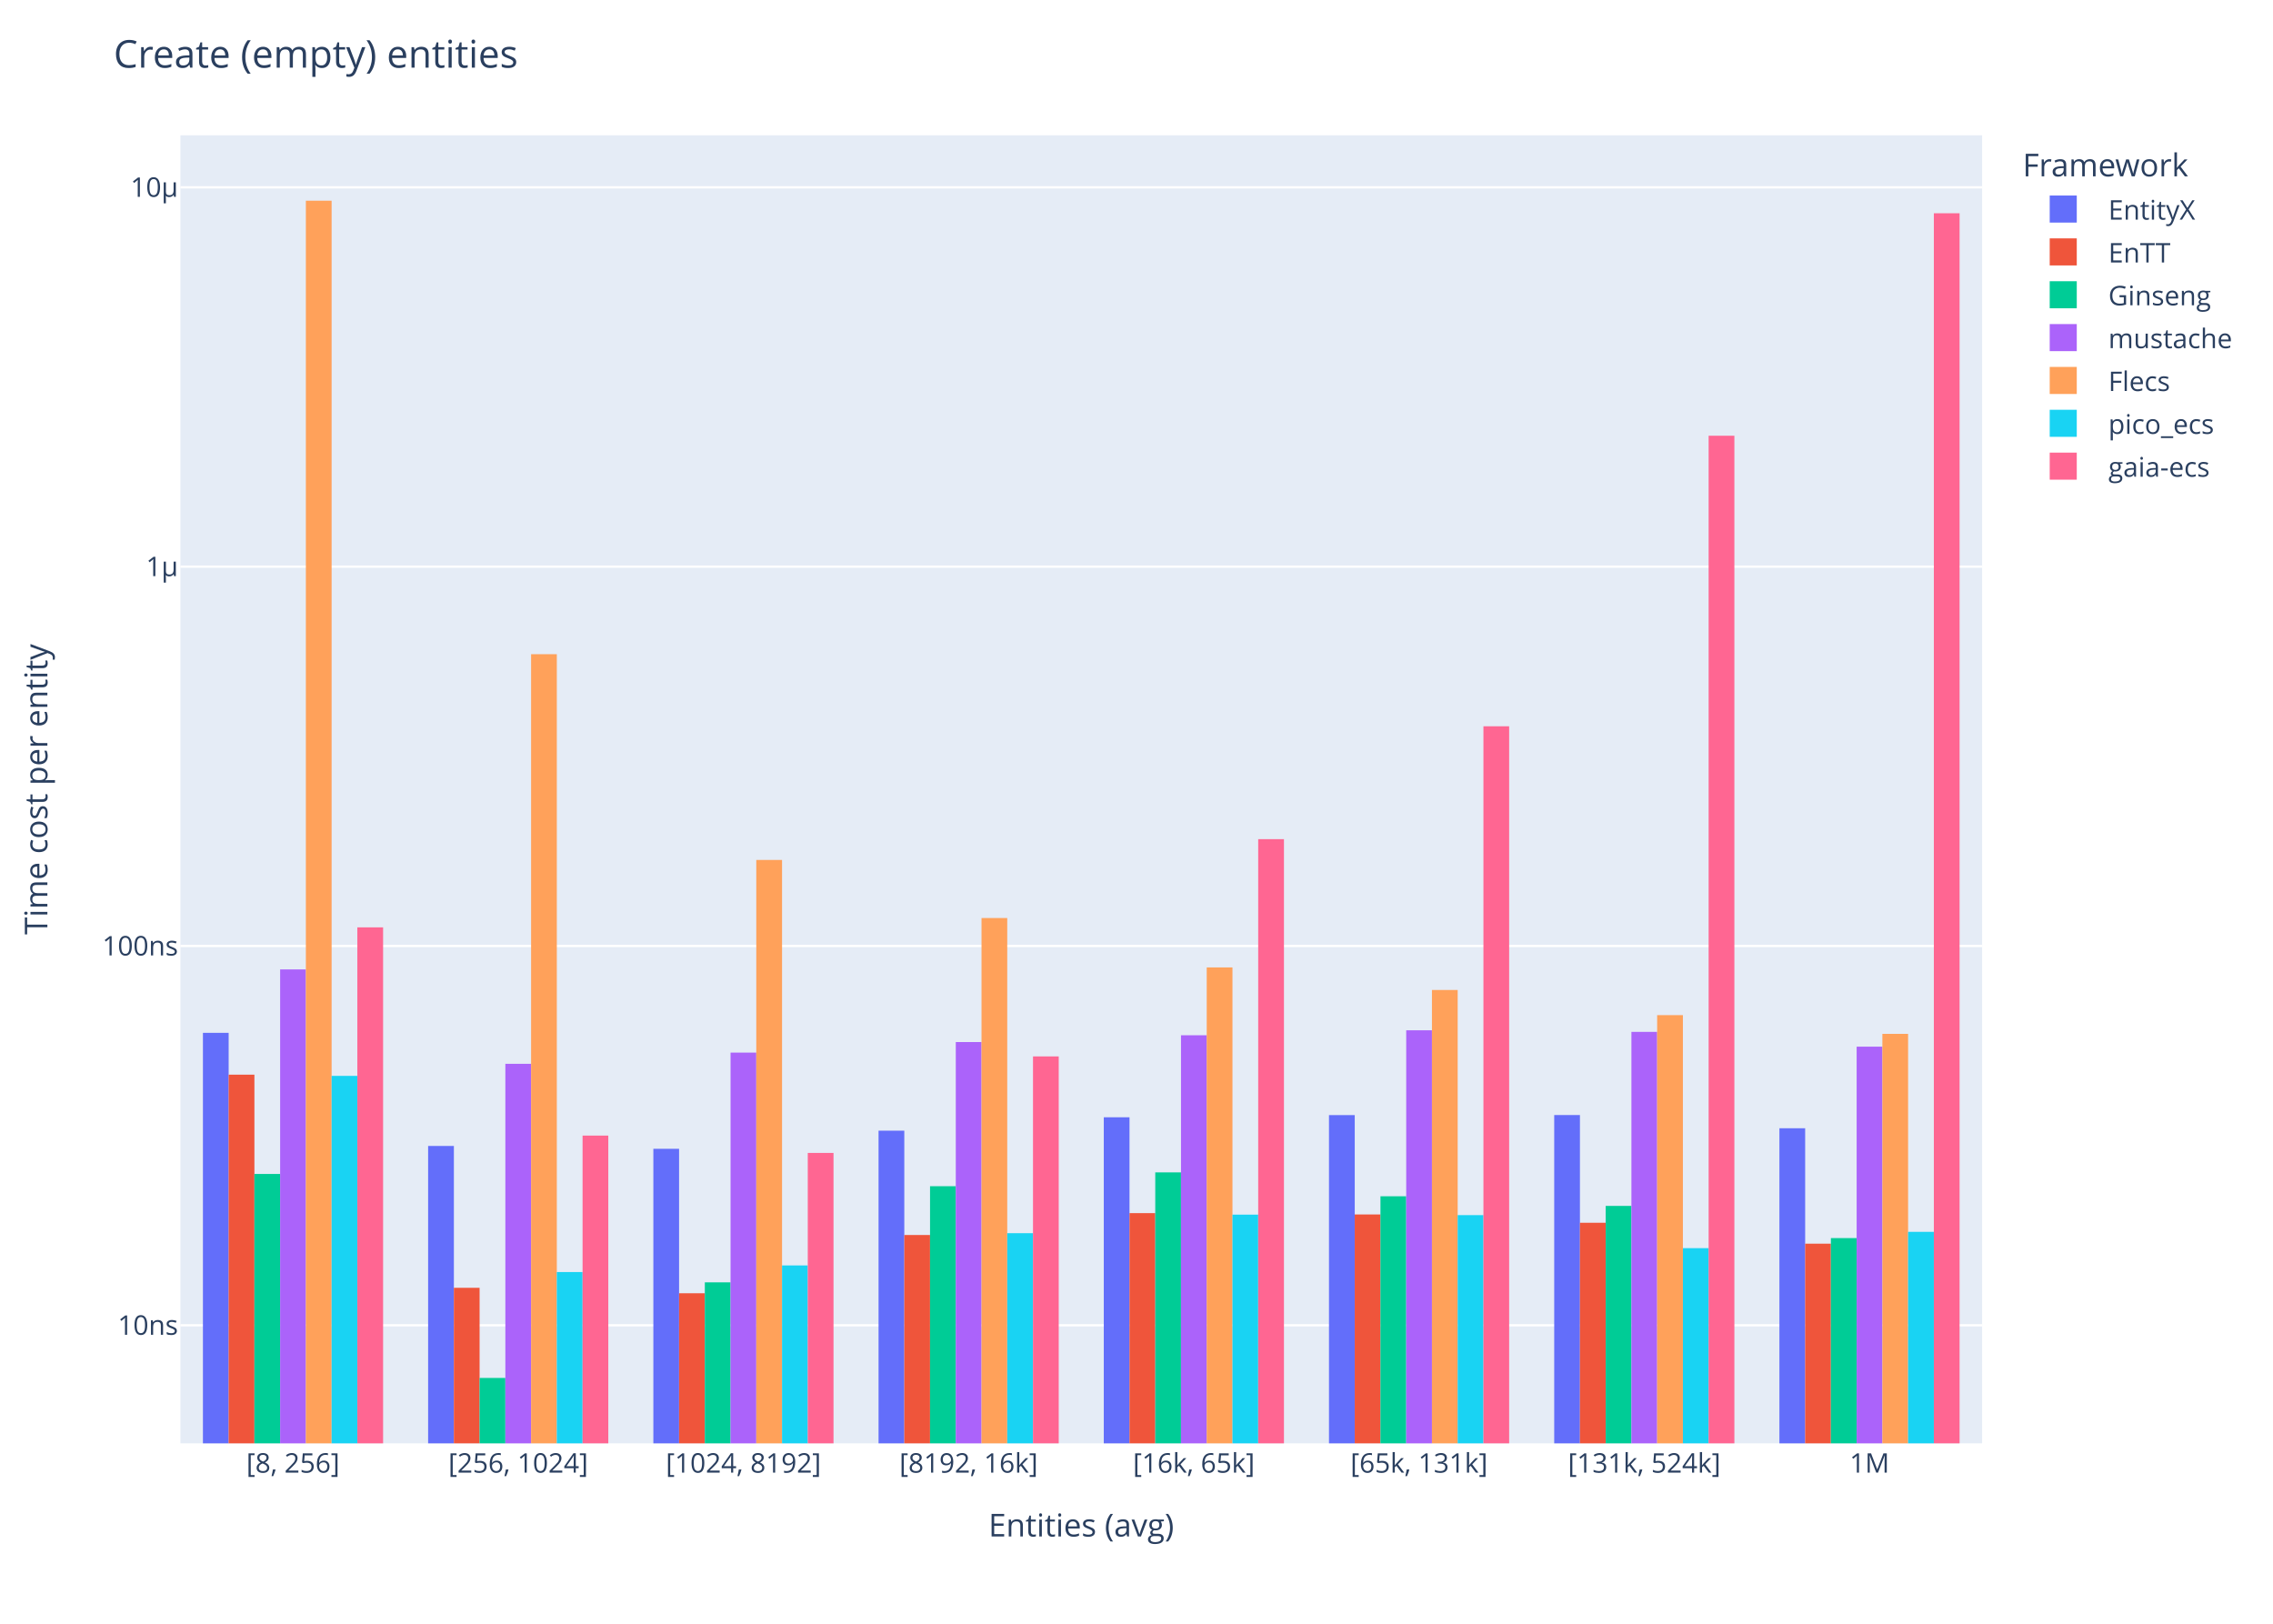
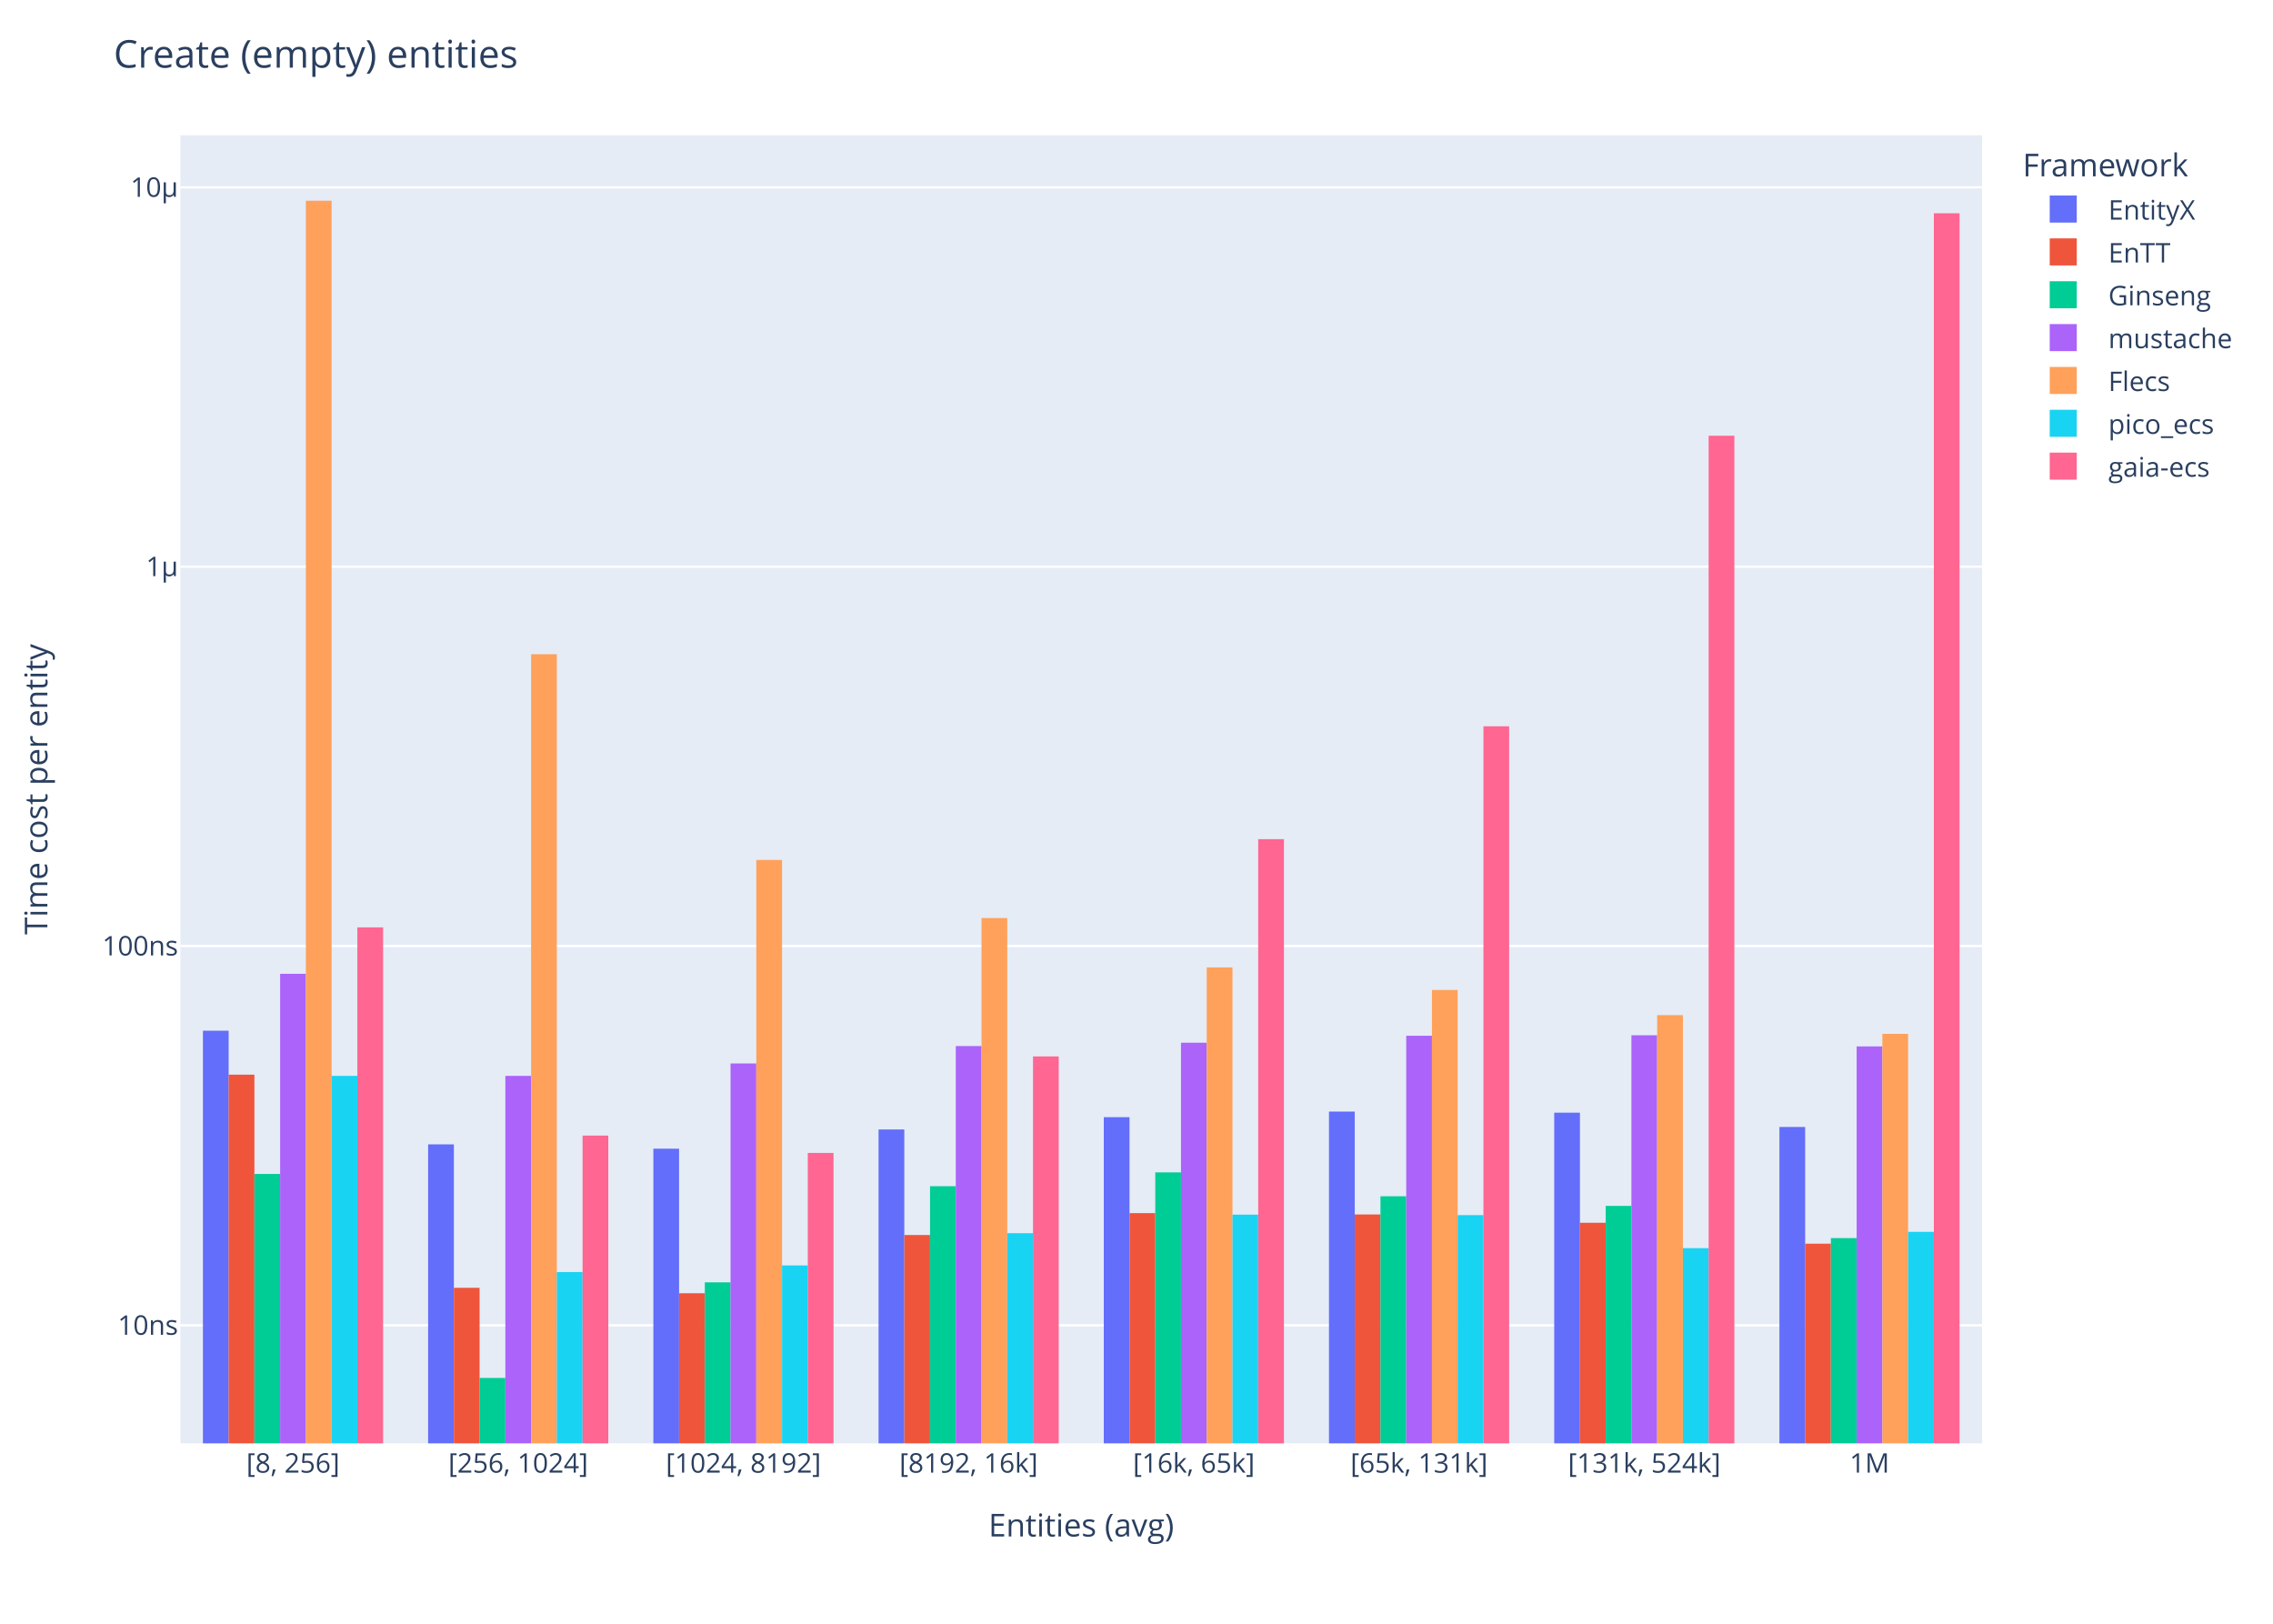
<svg xmlns="http://www.w3.org/2000/svg" class="main-svg" width="1008" height="720" style="" viewBox="0 0 1008 720">
  <rect x="0" y="0" width="1008" height="720" style="fill: rgb(255, 255, 255); fill-opacity: 1;" />
-   <defs id="defs-526327">
+   <defs id="defs-739a81">
    <g class="clips">
-       <clipPath id="clip526327xyplot" class="plotclip">
+       <clipPath id="clip739a81xyplot" class="plotclip">
        <rect width="799" height="580" />
      </clipPath>
-       <clipPath class="axesclip" id="clip526327x">
+       <clipPath class="axesclip" id="clip739a81x">
        <rect x="80" y="0" width="799" height="720" />
      </clipPath>
-       <clipPath class="axesclip" id="clip526327y">
+       <clipPath class="axesclip" id="clip739a81y">
        <rect x="0" y="60" width="1008" height="580" />
      </clipPath>
-       <clipPath class="axesclip" id="clip526327xy">
+       <clipPath class="axesclip" id="clip739a81xy">
        <rect x="80" y="60" width="799" height="580" />
      </clipPath>
    </g>
    <g class="gradients" />
    <g class="patterns" />
  </defs>
  <g class="bglayer">
    <rect class="bg" x="80" y="60" width="799" height="580" style="fill: rgb(229, 236, 246); fill-opacity: 1; stroke-width: 0;" />
  </g>
  <g class="layer-below">
    <g class="imagelayer" />
    <g class="shapelayer" />
  </g>
  <g class="cartesianlayer">
    <g class="subplot xy">
      <g class="layer-subplot">
        <g class="shapelayer" />
        <g class="imagelayer" />
      </g>
      <g class="minor-gridlayer">
        <g class="x" />
        <g class="y" />
      </g>
      <g class="gridlayer">
        <g class="x" />
        <g class="y">
          <path class="ygrid crisp" transform="translate(0,587.66)" d="M80,0h799" style="stroke: rgb(255, 255, 255); stroke-opacity: 1; stroke-width: 1px;" />
          <path class="ygrid crisp" transform="translate(0,419.46)" d="M80,0h799" style="stroke: rgb(255, 255, 255); stroke-opacity: 1; stroke-width: 1px;" />
          <path class="ygrid crisp" transform="translate(0,251.26)" d="M80,0h799" style="stroke: rgb(255, 255, 255); stroke-opacity: 1; stroke-width: 1px;" />
          <path class="ygrid crisp" transform="translate(0,83.07)" d="M80,0h799" style="stroke: rgb(255, 255, 255); stroke-opacity: 1; stroke-width: 1px;" />
        </g>
      </g>
      <g class="zerolinelayer" />
      <path class="xlines-below" />
      <path class="ylines-below" />
      <g class="overlines-below" />
      <g class="xaxislayer-below" />
      <g class="yaxislayer-below" />
      <g class="overaxes-below" />
-       <g class="plot" transform="translate(80,60)" clip-path="url(#clip526327xyplot)">
+       <g class="plot" transform="translate(80,60)" clip-path="url(#clip739a81xyplot)">
        <g class="barlayer mlayer">
          <g class="trace bars" style="opacity: 1;">
            <g class="points">
              <g class="point">
-                 <path d="M9.99,6090V397.97H21.4V6090Z" style="vector-effect: none; opacity: 1; stroke-width: 0px; fill: rgb(99, 110, 250); fill-opacity: 1;" />
-               </g>
-               <g class="point">
-                 <path d="M109.86,6090V448.15H121.28V6090Z" style="vector-effect: none; opacity: 1; stroke-width: 0px; fill: rgb(99, 110, 250); fill-opacity: 1;" />
-               </g>
-               <g class="point">
-                 <path d="M209.74,6090V449.39H221.15V6090Z" style="vector-effect: none; opacity: 1; stroke-width: 0px; fill: rgb(99, 110, 250); fill-opacity: 1;" />
-               </g>
-               <g class="point">
-                 <path d="M309.61,6090V441.37H321.03V6090Z" style="vector-effect: none; opacity: 1; stroke-width: 0px; fill: rgb(99, 110, 250); fill-opacity: 1;" />
-               </g>
-               <g class="point">
-                 <path d="M409.49,6090V435.43H420.9V6090Z" style="vector-effect: none; opacity: 1; stroke-width: 0px; fill: rgb(99, 110, 250); fill-opacity: 1;" />
-               </g>
-               <g class="point">
-                 <path d="M509.36,6090V434.47H520.78V6090Z" style="vector-effect: none; opacity: 1; stroke-width: 0px; fill: rgb(99, 110, 250); fill-opacity: 1;" />
-               </g>
-               <g class="point">
-                 <path d="M609.24,6090V434.44H620.65V6090Z" style="vector-effect: none; opacity: 1; stroke-width: 0px; fill: rgb(99, 110, 250); fill-opacity: 1;" />
-               </g>
-               <g class="point">
-                 <path d="M709.11,6090V440.28H720.53V6090Z" style="vector-effect: none; opacity: 1; stroke-width: 0px; fill: rgb(99, 110, 250); fill-opacity: 1;" />
+                 <path d="M9.99,6090V397.05H21.4V6090Z" style="vector-effect: none; opacity: 1; stroke-width: 0px; fill: rgb(99, 110, 250); fill-opacity: 1;" />
+               </g>
+               <g class="point">
+                 <path d="M109.86,6090V447.44H121.28V6090Z" style="vector-effect: none; opacity: 1; stroke-width: 0px; fill: rgb(99, 110, 250); fill-opacity: 1;" />
+               </g>
+               <g class="point">
+                 <path d="M209.74,6090V449.35H221.15V6090Z" style="vector-effect: none; opacity: 1; stroke-width: 0px; fill: rgb(99, 110, 250); fill-opacity: 1;" />
+               </g>
+               <g class="point">
+                 <path d="M309.61,6090V440.83H321.03V6090Z" style="vector-effect: none; opacity: 1; stroke-width: 0px; fill: rgb(99, 110, 250); fill-opacity: 1;" />
+               </g>
+               <g class="point">
+                 <path d="M409.49,6090V435.37H420.9V6090Z" style="vector-effect: none; opacity: 1; stroke-width: 0px; fill: rgb(99, 110, 250); fill-opacity: 1;" />
+               </g>
+               <g class="point">
+                 <path d="M509.36,6090V432.91H520.78V6090Z" style="vector-effect: none; opacity: 1; stroke-width: 0px; fill: rgb(99, 110, 250); fill-opacity: 1;" />
+               </g>
+               <g class="point">
+                 <path d="M609.24,6090V433.37H620.65V6090Z" style="vector-effect: none; opacity: 1; stroke-width: 0px; fill: rgb(99, 110, 250); fill-opacity: 1;" />
+               </g>
+               <g class="point">
+                 <path d="M709.11,6090V439.72H720.53V6090Z" style="vector-effect: none; opacity: 1; stroke-width: 0px; fill: rgb(99, 110, 250); fill-opacity: 1;" />
              </g>
            </g>
          </g>
          <g class="trace bars" style="opacity: 1;">
            <g class="points">
              <g class="point">
                <path d="M21.4,6090V416.54H32.82V6090Z" style="vector-effect: none; opacity: 1; stroke-width: 0px; fill: rgb(239, 85, 59); fill-opacity: 1;" />
              </g>
              <g class="point">
                <path d="M121.28,6090V511.03H132.69V6090Z" style="vector-effect: none; opacity: 1; stroke-width: 0px; fill: rgb(239, 85, 59); fill-opacity: 1;" />
              </g>
              <g class="point">
                <path d="M221.15,6090V513.47H232.57V6090Z" style="vector-effect: none; opacity: 1; stroke-width: 0px; fill: rgb(239, 85, 59); fill-opacity: 1;" />
              </g>
              <g class="point">
                <path d="M321.03,6090V487.62H332.44V6090Z" style="vector-effect: none; opacity: 1; stroke-width: 0px; fill: rgb(239, 85, 59); fill-opacity: 1;" />
              </g>
              <g class="point">
                <path d="M420.9,6090V477.91H432.32V6090Z" style="vector-effect: none; opacity: 1; stroke-width: 0px; fill: rgb(239, 85, 59); fill-opacity: 1;" />
              </g>
              <g class="point">
                <path d="M520.78,6090V478.51H532.19V6090Z" style="vector-effect: none; opacity: 1; stroke-width: 0px; fill: rgb(239, 85, 59); fill-opacity: 1;" />
              </g>
              <g class="point">
                <path d="M620.65,6090V482.19H632.07V6090Z" style="vector-effect: none; opacity: 1; stroke-width: 0px; fill: rgb(239, 85, 59); fill-opacity: 1;" />
              </g>
              <g class="point">
                <path d="M720.53,6090V491.47H731.94V6090Z" style="vector-effect: none; opacity: 1; stroke-width: 0px; fill: rgb(239, 85, 59); fill-opacity: 1;" />
              </g>
            </g>
          </g>
          <g class="trace bars" style="opacity: 1;">
            <g class="points">
              <g class="point">
                <path d="M32.82,6090V460.55H44.23V6090Z" style="vector-effect: none; opacity: 1; stroke-width: 0px; fill: rgb(0, 204, 150); fill-opacity: 1;" />
              </g>
              <g class="point">
                <path d="M132.69,6090V551H144.11V6090Z" style="vector-effect: none; opacity: 1; stroke-width: 0px; fill: rgb(0, 204, 150); fill-opacity: 1;" />
              </g>
              <g class="point">
                <path d="M232.57,6090V508.61H243.98V6090Z" style="vector-effect: none; opacity: 1; stroke-width: 0px; fill: rgb(0, 204, 150); fill-opacity: 1;" />
              </g>
              <g class="point">
                <path d="M332.44,6090V465.98H343.86V6090Z" style="vector-effect: none; opacity: 1; stroke-width: 0px; fill: rgb(0, 204, 150); fill-opacity: 1;" />
              </g>
              <g class="point">
                <path d="M432.32,6090V459.85H443.73V6090Z" style="vector-effect: none; opacity: 1; stroke-width: 0px; fill: rgb(0, 204, 150); fill-opacity: 1;" />
              </g>
              <g class="point">
                <path d="M532.19,6090V470.44H543.61V6090Z" style="vector-effect: none; opacity: 1; stroke-width: 0px; fill: rgb(0, 204, 150); fill-opacity: 1;" />
              </g>
              <g class="point">
                <path d="M632.07,6090V474.72H643.48V6090Z" style="vector-effect: none; opacity: 1; stroke-width: 0px; fill: rgb(0, 204, 150); fill-opacity: 1;" />
              </g>
              <g class="point">
                <path d="M731.94,6090V489H743.36V6090Z" style="vector-effect: none; opacity: 1; stroke-width: 0px; fill: rgb(0, 204, 150); fill-opacity: 1;" />
              </g>
            </g>
          </g>
          <g class="trace bars" style="opacity: 1;">
            <g class="points">
              <g class="point">
-                 <path d="M44.23,6090V369.86H55.64V6090Z" style="vector-effect: none; opacity: 1; stroke-width: 0px; fill: rgb(171, 99, 250); fill-opacity: 1;" />
-               </g>
-               <g class="point">
-                 <path d="M144.11,6090V411.72H155.52V6090Z" style="vector-effect: none; opacity: 1; stroke-width: 0px; fill: rgb(171, 99, 250); fill-opacity: 1;" />
-               </g>
-               <g class="point">
-                 <path d="M243.98,6090V406.75H255.39V6090Z" style="vector-effect: none; opacity: 1; stroke-width: 0px; fill: rgb(171, 99, 250); fill-opacity: 1;" />
-               </g>
-               <g class="point">
-                 <path d="M343.86,6090V402.08H355.27V6090Z" style="vector-effect: none; opacity: 1; stroke-width: 0px; fill: rgb(171, 99, 250); fill-opacity: 1;" />
-               </g>
-               <g class="point">
-                 <path d="M443.73,6090V399.07H455.14V6090Z" style="vector-effect: none; opacity: 1; stroke-width: 0px; fill: rgb(171, 99, 250); fill-opacity: 1;" />
-               </g>
-               <g class="point">
-                 <path d="M543.61,6090V396.86H555.02V6090Z" style="vector-effect: none; opacity: 1; stroke-width: 0px; fill: rgb(171, 99, 250); fill-opacity: 1;" />
-               </g>
-               <g class="point">
-                 <path d="M643.48,6090V397.55H654.89V6090Z" style="vector-effect: none; opacity: 1; stroke-width: 0px; fill: rgb(171, 99, 250); fill-opacity: 1;" />
-               </g>
-               <g class="point">
-                 <path d="M743.36,6090V404.1H754.77V6090Z" style="vector-effect: none; opacity: 1; stroke-width: 0px; fill: rgb(171, 99, 250); fill-opacity: 1;" />
+                 <path d="M44.23,6090V371.81H55.64V6090Z" style="vector-effect: none; opacity: 1; stroke-width: 0px; fill: rgb(171, 99, 250); fill-opacity: 1;" />
+               </g>
+               <g class="point">
+                 <path d="M144.11,6090V417.06H155.52V6090Z" style="vector-effect: none; opacity: 1; stroke-width: 0px; fill: rgb(171, 99, 250); fill-opacity: 1;" />
+               </g>
+               <g class="point">
+                 <path d="M243.98,6090V411.55H255.39V6090Z" style="vector-effect: none; opacity: 1; stroke-width: 0px; fill: rgb(171, 99, 250); fill-opacity: 1;" />
+               </g>
+               <g class="point">
+                 <path d="M343.86,6090V403.84H355.27V6090Z" style="vector-effect: none; opacity: 1; stroke-width: 0px; fill: rgb(171, 99, 250); fill-opacity: 1;" />
+               </g>
+               <g class="point">
+                 <path d="M443.73,6090V402.37H455.14V6090Z" style="vector-effect: none; opacity: 1; stroke-width: 0px; fill: rgb(171, 99, 250); fill-opacity: 1;" />
+               </g>
+               <g class="point">
+                 <path d="M543.61,6090V399.27H555.02V6090Z" style="vector-effect: none; opacity: 1; stroke-width: 0px; fill: rgb(171, 99, 250); fill-opacity: 1;" />
+               </g>
+               <g class="point">
+                 <path d="M643.48,6090V399.07H654.89V6090Z" style="vector-effect: none; opacity: 1; stroke-width: 0px; fill: rgb(171, 99, 250); fill-opacity: 1;" />
+               </g>
+               <g class="point">
+                 <path d="M743.36,6090V404H754.77V6090Z" style="vector-effect: none; opacity: 1; stroke-width: 0px; fill: rgb(171, 99, 250); fill-opacity: 1;" />
              </g>
            </g>
          </g>
          <g class="trace bars" style="opacity: 1;">
            <g class="points">
              <g class="point">
                <path d="M55.64,6090V29H67.06V6090Z" style="vector-effect: none; opacity: 1; stroke-width: 0px; fill: rgb(255, 161, 90); fill-opacity: 1;" />
              </g>
              <g class="point">
                <path d="M155.52,6090V230.09H166.93V6090Z" style="vector-effect: none; opacity: 1; stroke-width: 0px; fill: rgb(255, 161, 90); fill-opacity: 1;" />
              </g>
              <g class="point">
                <path d="M255.39,6090V321.31H266.81V6090Z" style="vector-effect: none; opacity: 1; stroke-width: 0px; fill: rgb(255, 161, 90); fill-opacity: 1;" />
              </g>
              <g class="point">
                <path d="M355.27,6090V347.07H366.68V6090Z" style="vector-effect: none; opacity: 1; stroke-width: 0px; fill: rgb(255, 161, 90); fill-opacity: 1;" />
              </g>
              <g class="point">
                <path d="M455.14,6090V368.97H466.56V6090Z" style="vector-effect: none; opacity: 1; stroke-width: 0px; fill: rgb(255, 161, 90); fill-opacity: 1;" />
              </g>
              <g class="point">
                <path d="M555.02,6090V378.97H566.43V6090Z" style="vector-effect: none; opacity: 1; stroke-width: 0px; fill: rgb(255, 161, 90); fill-opacity: 1;" />
              </g>
              <g class="point">
                <path d="M654.89,6090V390.12H666.31V6090Z" style="vector-effect: none; opacity: 1; stroke-width: 0px; fill: rgb(255, 161, 90); fill-opacity: 1;" />
              </g>
              <g class="point">
                <path d="M754.77,6090V398.45H766.18V6090Z" style="vector-effect: none; opacity: 1; stroke-width: 0px; fill: rgb(255, 161, 90); fill-opacity: 1;" />
              </g>
            </g>
          </g>
          <g class="trace bars" style="opacity: 1;">
            <g class="points">
              <g class="point">
                <path d="M67.06,6090V417.06H78.47V6090Z" style="vector-effect: none; opacity: 1; stroke-width: 0px; fill: rgb(25, 211, 243); fill-opacity: 1;" />
              </g>
              <g class="point">
                <path d="M166.93,6090V504.05H178.35V6090Z" style="vector-effect: none; opacity: 1; stroke-width: 0px; fill: rgb(25, 211, 243); fill-opacity: 1;" />
              </g>
              <g class="point">
                <path d="M266.81,6090V501.11H278.22V6090Z" style="vector-effect: none; opacity: 1; stroke-width: 0px; fill: rgb(25, 211, 243); fill-opacity: 1;" />
              </g>
              <g class="point">
                <path d="M366.68,6090V486.82H378.1V6090Z" style="vector-effect: none; opacity: 1; stroke-width: 0px; fill: rgb(25, 211, 243); fill-opacity: 1;" />
              </g>
              <g class="point">
                <path d="M466.56,6090V478.59H477.97V6090Z" style="vector-effect: none; opacity: 1; stroke-width: 0px; fill: rgb(25, 211, 243); fill-opacity: 1;" />
              </g>
              <g class="point">
                <path d="M566.43,6090V478.81H577.85V6090Z" style="vector-effect: none; opacity: 1; stroke-width: 0px; fill: rgb(25, 211, 243); fill-opacity: 1;" />
              </g>
              <g class="point">
                <path d="M666.31,6090V493.46H677.72V6090Z" style="vector-effect: none; opacity: 1; stroke-width: 0px; fill: rgb(25, 211, 243); fill-opacity: 1;" />
              </g>
              <g class="point">
                <path d="M766.18,6090V486.23H777.6V6090Z" style="vector-effect: none; opacity: 1; stroke-width: 0px; fill: rgb(25, 211, 243); fill-opacity: 1;" />
              </g>
            </g>
          </g>
          <g class="trace bars" style="opacity: 1;">
            <g class="points">
              <g class="point">
                <path d="M78.47,6090V351.22H89.89V6090Z" style="vector-effect: none; opacity: 1; stroke-width: 0px; fill: rgb(255, 102, 146); fill-opacity: 1;" />
              </g>
              <g class="point">
                <path d="M178.35,6090V443.55H189.76V6090Z" style="vector-effect: none; opacity: 1; stroke-width: 0px; fill: rgb(255, 102, 146); fill-opacity: 1;" />
              </g>
              <g class="point">
                <path d="M278.22,6090V451.23H289.64V6090Z" style="vector-effect: none; opacity: 1; stroke-width: 0px; fill: rgb(255, 102, 146); fill-opacity: 1;" />
              </g>
              <g class="point">
                <path d="M378.1,6090V408.43H389.51V6090Z" style="vector-effect: none; opacity: 1; stroke-width: 0px; fill: rgb(255, 102, 146); fill-opacity: 1;" />
              </g>
              <g class="point">
                <path d="M477.97,6090V312.1H489.39V6090Z" style="vector-effect: none; opacity: 1; stroke-width: 0px; fill: rgb(255, 102, 146); fill-opacity: 1;" />
              </g>
              <g class="point">
                <path d="M577.85,6090V262.06H589.26V6090Z" style="vector-effect: none; opacity: 1; stroke-width: 0px; fill: rgb(255, 102, 146); fill-opacity: 1;" />
              </g>
              <g class="point">
                <path d="M677.72,6090V133.2H689.14V6090Z" style="vector-effect: none; opacity: 1; stroke-width: 0px; fill: rgb(255, 102, 146); fill-opacity: 1;" />
              </g>
              <g class="point">
                <path d="M777.6,6090V34.56H789.01V6090Z" style="vector-effect: none; opacity: 1; stroke-width: 0px; fill: rgb(255, 102, 146); fill-opacity: 1;" />
              </g>
            </g>
          </g>
        </g>
      </g>
      <g class="overplot" />
      <path class="xlines-above crisp" d="M0,0" style="fill: none;" />
      <path class="ylines-above crisp" d="M0,0" style="fill: none;" />
      <g class="overlines-above" />
      <g class="xaxislayer-above">
        <g class="xtick">
          <text text-anchor="middle" x="0" y="653" transform="translate(129.94,0)" style="font-family: 'Open Sans', verdana, arial, sans-serif; font-size: 12px; fill: rgb(42, 63, 95); fill-opacity: 1; white-space: pre; opacity: 1;">[8, 256]</text>
        </g>
        <g class="xtick">
          <text text-anchor="middle" x="0" y="653" transform="translate(229.81,0)" style="font-family: 'Open Sans', verdana, arial, sans-serif; font-size: 12px; fill: rgb(42, 63, 95); fill-opacity: 1; white-space: pre; opacity: 1;">[256, 1024]</text>
        </g>
        <g class="xtick">
          <text text-anchor="middle" x="0" y="653" transform="translate(329.69,0)" style="font-family: 'Open Sans', verdana, arial, sans-serif; font-size: 12px; fill: rgb(42, 63, 95); fill-opacity: 1; white-space: pre; opacity: 1;">[1024, 8192]</text>
        </g>
        <g class="xtick">
          <text text-anchor="middle" x="0" y="653" transform="translate(429.56,0)" style="font-family: 'Open Sans', verdana, arial, sans-serif; font-size: 12px; fill: rgb(42, 63, 95); fill-opacity: 1; white-space: pre; opacity: 1;">[8192, 16k]</text>
        </g>
        <g class="xtick">
          <text text-anchor="middle" x="0" y="653" transform="translate(529.44,0)" style="font-family: 'Open Sans', verdana, arial, sans-serif; font-size: 12px; fill: rgb(42, 63, 95); fill-opacity: 1; white-space: pre; opacity: 1;">[16k, 65k]</text>
        </g>
        <g class="xtick">
          <text text-anchor="middle" x="0" y="653" transform="translate(629.31,0)" style="font-family: 'Open Sans', verdana, arial, sans-serif; font-size: 12px; fill: rgb(42, 63, 95); fill-opacity: 1; white-space: pre; opacity: 1;">[65k, 131k]</text>
        </g>
        <g class="xtick">
          <text text-anchor="middle" x="0" y="653" transform="translate(729.19,0)" style="font-family: 'Open Sans', verdana, arial, sans-serif; font-size: 12px; fill: rgb(42, 63, 95); fill-opacity: 1; white-space: pre; opacity: 1;">[131k, 524k]</text>
        </g>
        <g class="xtick">
          <text text-anchor="middle" x="0" y="653" transform="translate(829.06,0)" style="font-family: 'Open Sans', verdana, arial, sans-serif; font-size: 12px; fill: rgb(42, 63, 95); fill-opacity: 1; white-space: pre; opacity: 1;">1M</text>
        </g>
      </g>
      <g class="yaxislayer-above">
        <g class="ytick">
          <text text-anchor="end" x="79" y="4.2" transform="translate(0,587.66)" style="font-family: 'Open Sans', verdana, arial, sans-serif; font-size: 12px; fill: rgb(42, 63, 95); fill-opacity: 1; white-space: pre; opacity: 1;">10ns</text>
        </g>
        <g class="ytick">
          <text text-anchor="end" x="79" y="4.2" style="font-family: 'Open Sans', verdana, arial, sans-serif; font-size: 12px; fill: rgb(42, 63, 95); fill-opacity: 1; white-space: pre; opacity: 1;" transform="translate(0,419.46)">100ns</text>
        </g>
        <g class="ytick">
          <text text-anchor="end" x="79" y="4.2" style="font-family: 'Open Sans', verdana, arial, sans-serif; font-size: 12px; fill: rgb(42, 63, 95); fill-opacity: 1; white-space: pre; opacity: 1;" transform="translate(0,251.26)">1µ</text>
        </g>
        <g class="ytick">
          <text text-anchor="end" x="79" y="4.2" style="font-family: 'Open Sans', verdana, arial, sans-serif; font-size: 12px; fill: rgb(42, 63, 95); fill-opacity: 1; white-space: pre; opacity: 1;" transform="translate(0,83.07)">10µ</text>
        </g>
      </g>
      <g class="overaxes-above" />
    </g>
  </g>
  <g class="polarlayer" />
  <g class="smithlayer" />
  <g class="ternarylayer" />
  <g class="geolayer" />
  <g class="funnelarealayer" />
  <g class="pielayer" />
  <g class="iciclelayer" />
  <g class="treemaplayer" />
  <g class="sunburstlayer" />
  <g class="glimages" />
-   <defs id="topdefs-526327">
+   <defs id="topdefs-739a81">
    <g class="clips" />
-     <clipPath id="legend526327">
+     <clipPath id="legend739a81">
      <rect width="101" height="162" x="0" y="0" />
    </clipPath>
  </defs>
  <g class="layer-above">
    <g class="imagelayer" />
    <g class="shapelayer" />
  </g>
  <g class="infolayer">
    <g class="legend" pointer-events="all" transform="translate(894.98,60)">
      <rect class="bg" shape-rendering="crispEdges" width="101" height="162" x="0" y="0" style="stroke: rgb(68, 68, 68); stroke-opacity: 1; fill: rgb(255, 255, 255); fill-opacity: 1; stroke-width: 0px;" />
-       <g class="scrollbox" transform="" clip-path="url(#legend526327)">
+       <g class="scrollbox" transform="" clip-path="url(#legend739a81)">
        <text class="legendtitletext" text-anchor="start" x="2" y="18.2" style="font-family: 'Open Sans', verdana, arial, sans-serif; font-size: 14px; fill: rgb(42, 63, 95); fill-opacity: 1; white-space: pre;">Framework</text>
        <g class="groups" transform="">
          <g class="traces" transform="translate(0,32.7)" style="opacity: 1;">
            <text class="legendtext" text-anchor="start" x="40" y="4.68" style="font-family: 'Open Sans', verdana, arial, sans-serif; font-size: 12px; fill: rgb(42, 63, 95); fill-opacity: 1; white-space: pre;">EntityX</text>
            <g class="layers" style="opacity: 1;">
              <g class="legendfill" />
              <g class="legendlines" />
              <g class="legendsymbols">
                <g class="legendpoints">
                  <path class="legendundefined" d="M6,6H-6V-6H6Z" transform="translate(20,0)" style="stroke-width: 0px; fill: rgb(99, 110, 250); fill-opacity: 1;" />
                </g>
              </g>
            </g>
            <rect class="legendtoggle" x="0" y="-9.5" width="95.25" height="19" style="fill: rgb(0, 0, 0); fill-opacity: 0;" />
          </g>
        </g>
        <g class="groups" transform="">
          <g class="traces" transform="translate(0,51.7)" style="opacity: 1;">
            <text class="legendtext" text-anchor="start" x="40" y="4.68" style="font-family: 'Open Sans', verdana, arial, sans-serif; font-size: 12px; fill: rgb(42, 63, 95); fill-opacity: 1; white-space: pre;">EnTT</text>
            <g class="layers" style="opacity: 1;">
              <g class="legendfill" />
              <g class="legendlines" />
              <g class="legendsymbols">
                <g class="legendpoints">
                  <path class="legendundefined" d="M6,6H-6V-6H6Z" transform="translate(20,0)" style="stroke-width: 0px; fill: rgb(239, 85, 59); fill-opacity: 1;" />
                </g>
              </g>
            </g>
            <rect class="legendtoggle" x="0" y="-9.5" width="95.25" height="19" style="fill: rgb(0, 0, 0); fill-opacity: 0;" />
          </g>
        </g>
        <g class="groups" transform="">
          <g class="traces" transform="translate(0,70.7)" style="opacity: 1;">
            <text class="legendtext" text-anchor="start" x="40" y="4.68" style="font-family: 'Open Sans', verdana, arial, sans-serif; font-size: 12px; fill: rgb(42, 63, 95); fill-opacity: 1; white-space: pre;">Ginseng</text>
            <g class="layers" style="opacity: 1;">
              <g class="legendfill" />
              <g class="legendlines" />
              <g class="legendsymbols">
                <g class="legendpoints">
                  <path class="legendundefined" d="M6,6H-6V-6H6Z" transform="translate(20,0)" style="stroke-width: 0px; fill: rgb(0, 204, 150); fill-opacity: 1;" />
                </g>
              </g>
            </g>
            <rect class="legendtoggle" x="0" y="-9.5" width="95.25" height="19" style="fill: rgb(0, 0, 0); fill-opacity: 0;" />
          </g>
        </g>
        <g class="groups" transform="">
          <g class="traces" transform="translate(0,89.7)" style="opacity: 1;">
            <text class="legendtext" text-anchor="start" x="40" y="4.68" style="font-family: 'Open Sans', verdana, arial, sans-serif; font-size: 12px; fill: rgb(42, 63, 95); fill-opacity: 1; white-space: pre;">mustache</text>
            <g class="layers" style="opacity: 1;">
              <g class="legendfill" />
              <g class="legendlines" />
              <g class="legendsymbols">
                <g class="legendpoints">
                  <path class="legendundefined" d="M6,6H-6V-6H6Z" transform="translate(20,0)" style="stroke-width: 0px; fill: rgb(171, 99, 250); fill-opacity: 1;" />
                </g>
              </g>
            </g>
            <rect class="legendtoggle" x="0" y="-9.5" width="95.25" height="19" style="fill: rgb(0, 0, 0); fill-opacity: 0;" />
          </g>
        </g>
        <g class="groups" transform="">
          <g class="traces" transform="translate(0,108.7)" style="opacity: 1;">
            <text class="legendtext" text-anchor="start" x="40" y="4.68" style="font-family: 'Open Sans', verdana, arial, sans-serif; font-size: 12px; fill: rgb(42, 63, 95); fill-opacity: 1; white-space: pre;">Flecs</text>
            <g class="layers" style="opacity: 1;">
              <g class="legendfill" />
              <g class="legendlines" />
              <g class="legendsymbols">
                <g class="legendpoints">
                  <path class="legendundefined" d="M6,6H-6V-6H6Z" transform="translate(20,0)" style="stroke-width: 0px; fill: rgb(255, 161, 90); fill-opacity: 1;" />
                </g>
              </g>
            </g>
            <rect class="legendtoggle" x="0" y="-9.5" width="95.25" height="19" style="fill: rgb(0, 0, 0); fill-opacity: 0;" />
          </g>
        </g>
        <g class="groups" transform="">
          <g class="traces" transform="translate(0,127.7)" style="opacity: 1;">
            <text class="legendtext" text-anchor="start" x="40" y="4.68" style="font-family: 'Open Sans', verdana, arial, sans-serif; font-size: 12px; fill: rgb(42, 63, 95); fill-opacity: 1; white-space: pre;">pico_ecs</text>
            <g class="layers" style="opacity: 1;">
              <g class="legendfill" />
              <g class="legendlines" />
              <g class="legendsymbols">
                <g class="legendpoints">
                  <path class="legendundefined" d="M6,6H-6V-6H6Z" transform="translate(20,0)" style="stroke-width: 0px; fill: rgb(25, 211, 243); fill-opacity: 1;" />
                </g>
              </g>
            </g>
            <rect class="legendtoggle" x="0" y="-9.5" width="95.25" height="19" style="fill: rgb(0, 0, 0); fill-opacity: 0;" />
          </g>
        </g>
        <g class="groups" transform="">
          <g class="traces" transform="translate(0,146.7)" style="opacity: 1;">
            <text class="legendtext" text-anchor="start" x="40" y="4.68" style="font-family: 'Open Sans', verdana, arial, sans-serif; font-size: 12px; fill: rgb(42, 63, 95); fill-opacity: 1; white-space: pre;">gaia-ecs</text>
            <g class="layers" style="opacity: 1;">
              <g class="legendfill" />
              <g class="legendlines" />
              <g class="legendsymbols">
                <g class="legendpoints">
                  <path class="legendundefined" d="M6,6H-6V-6H6Z" transform="translate(20,0)" style="stroke-width: 0px; fill: rgb(255, 102, 146); fill-opacity: 1;" />
                </g>
              </g>
            </g>
            <rect class="legendtoggle" x="0" y="-9.5" width="95.25" height="19" style="fill: rgb(0, 0, 0); fill-opacity: 0;" />
          </g>
        </g>
      </g>
      <rect class="scrollbar" rx="20" ry="3" width="0" height="0" x="0" y="0" style="fill: rgb(128, 139, 164); fill-opacity: 1;" />
    </g>
    <g class="g-gtitle">
      <text class="gtitle" x="50.4" y="30" text-anchor="start" dy="0em" style="font-family: 'Open Sans', verdana, arial, sans-serif; font-size: 17px; fill: rgb(42, 63, 95); opacity: 1; font-weight: normal; white-space: pre;">Create (empty) entities</text>
    </g>
    <g class="g-xtitle">
      <text class="xtitle" x="479.5" y="681.3" text-anchor="middle" style="font-family: 'Open Sans', verdana, arial, sans-serif; font-size: 14px; fill: rgb(42, 63, 95); opacity: 1; font-weight: normal; white-space: pre;">Entities (avg)</text>
    </g>
    <g class="g-ytitle">
      <text class="ytitle" transform="rotate(-90,21.0125,350)" x="21.013" y="350" text-anchor="middle" style="font-family: 'Open Sans', verdana, arial, sans-serif; font-size: 14px; fill: rgb(42, 63, 95); opacity: 1; font-weight: normal; white-space: pre;">Time cost per entity</text>
    </g>
  </g>
</svg>
